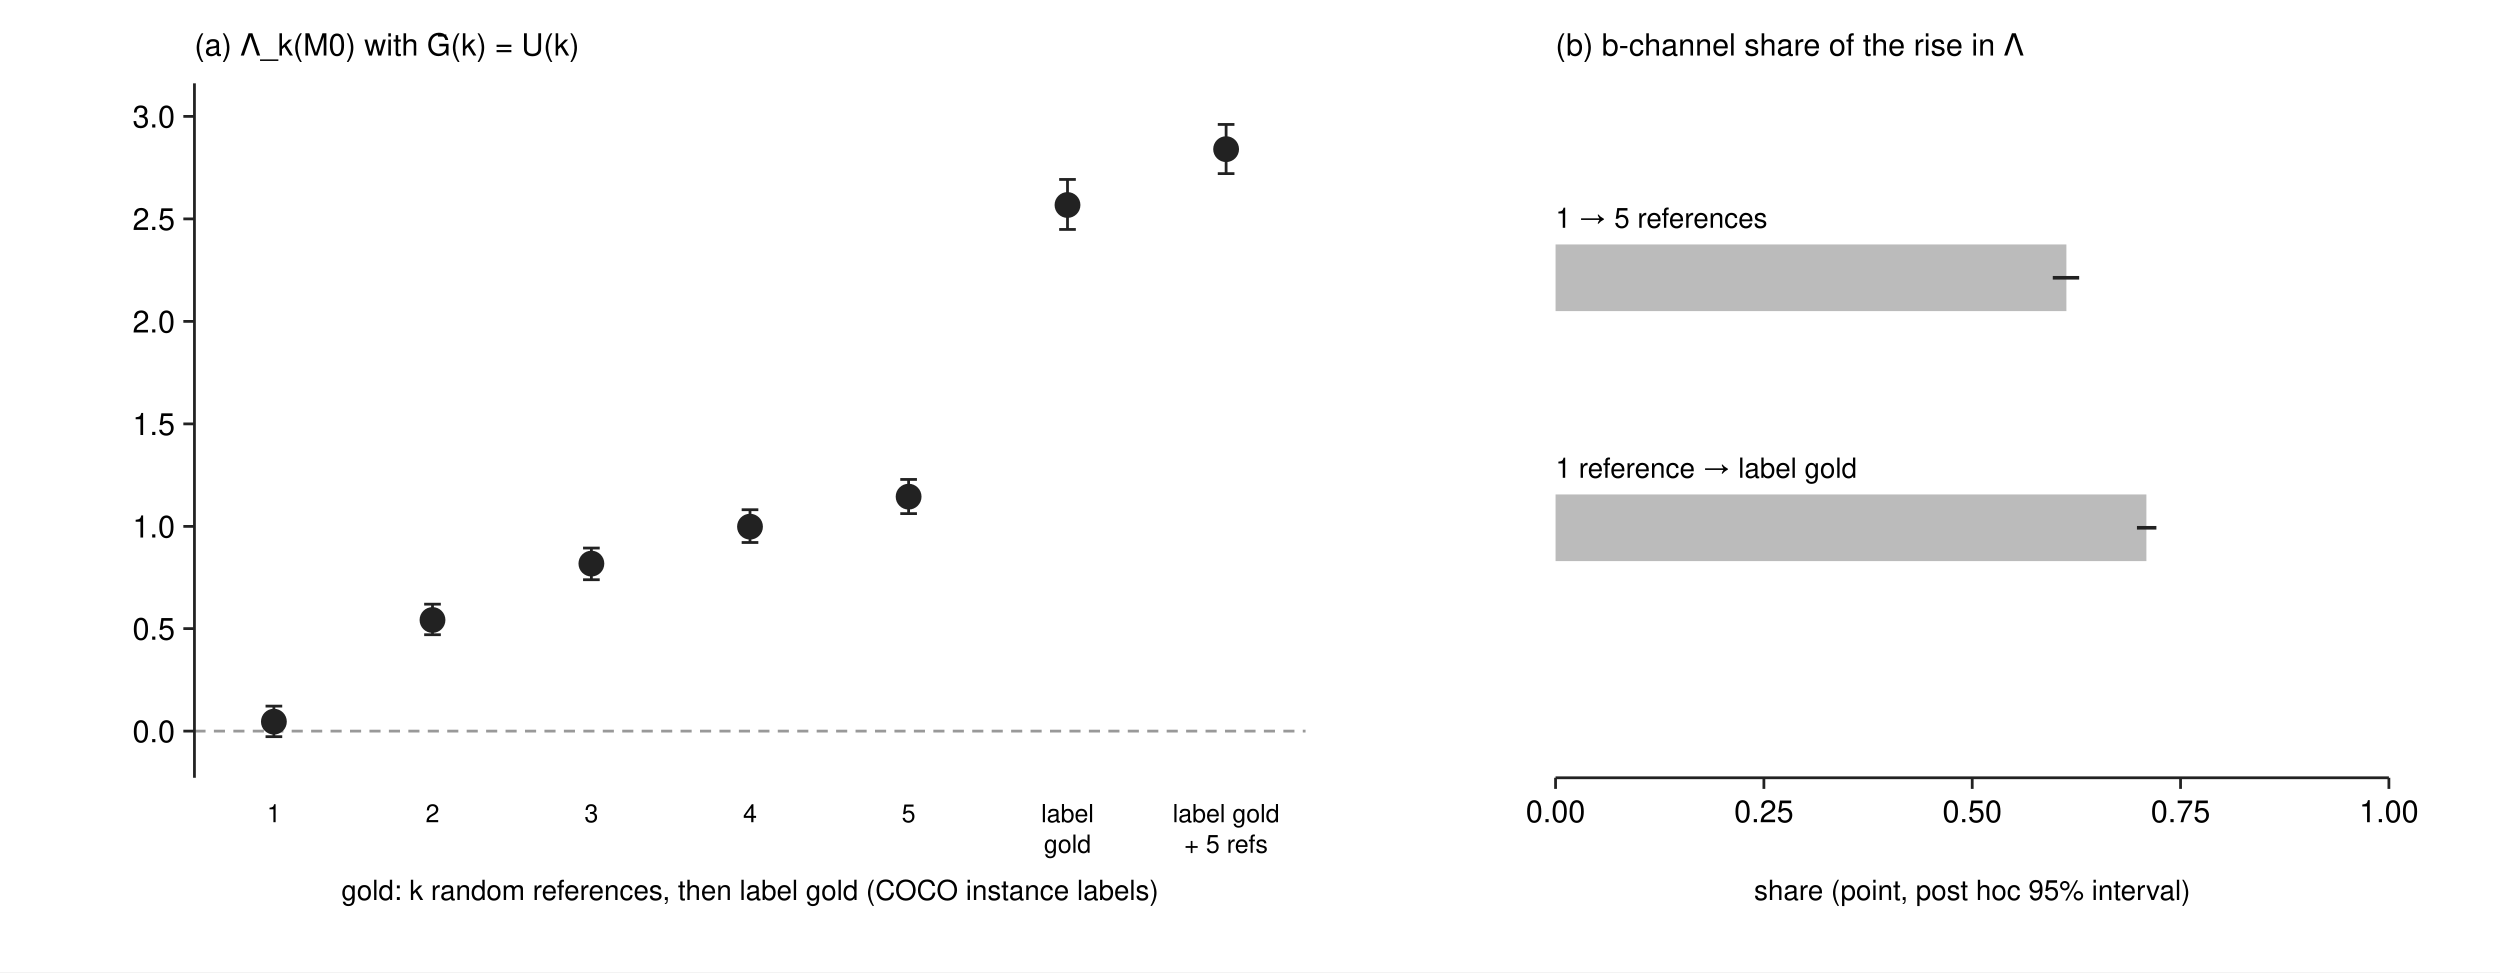
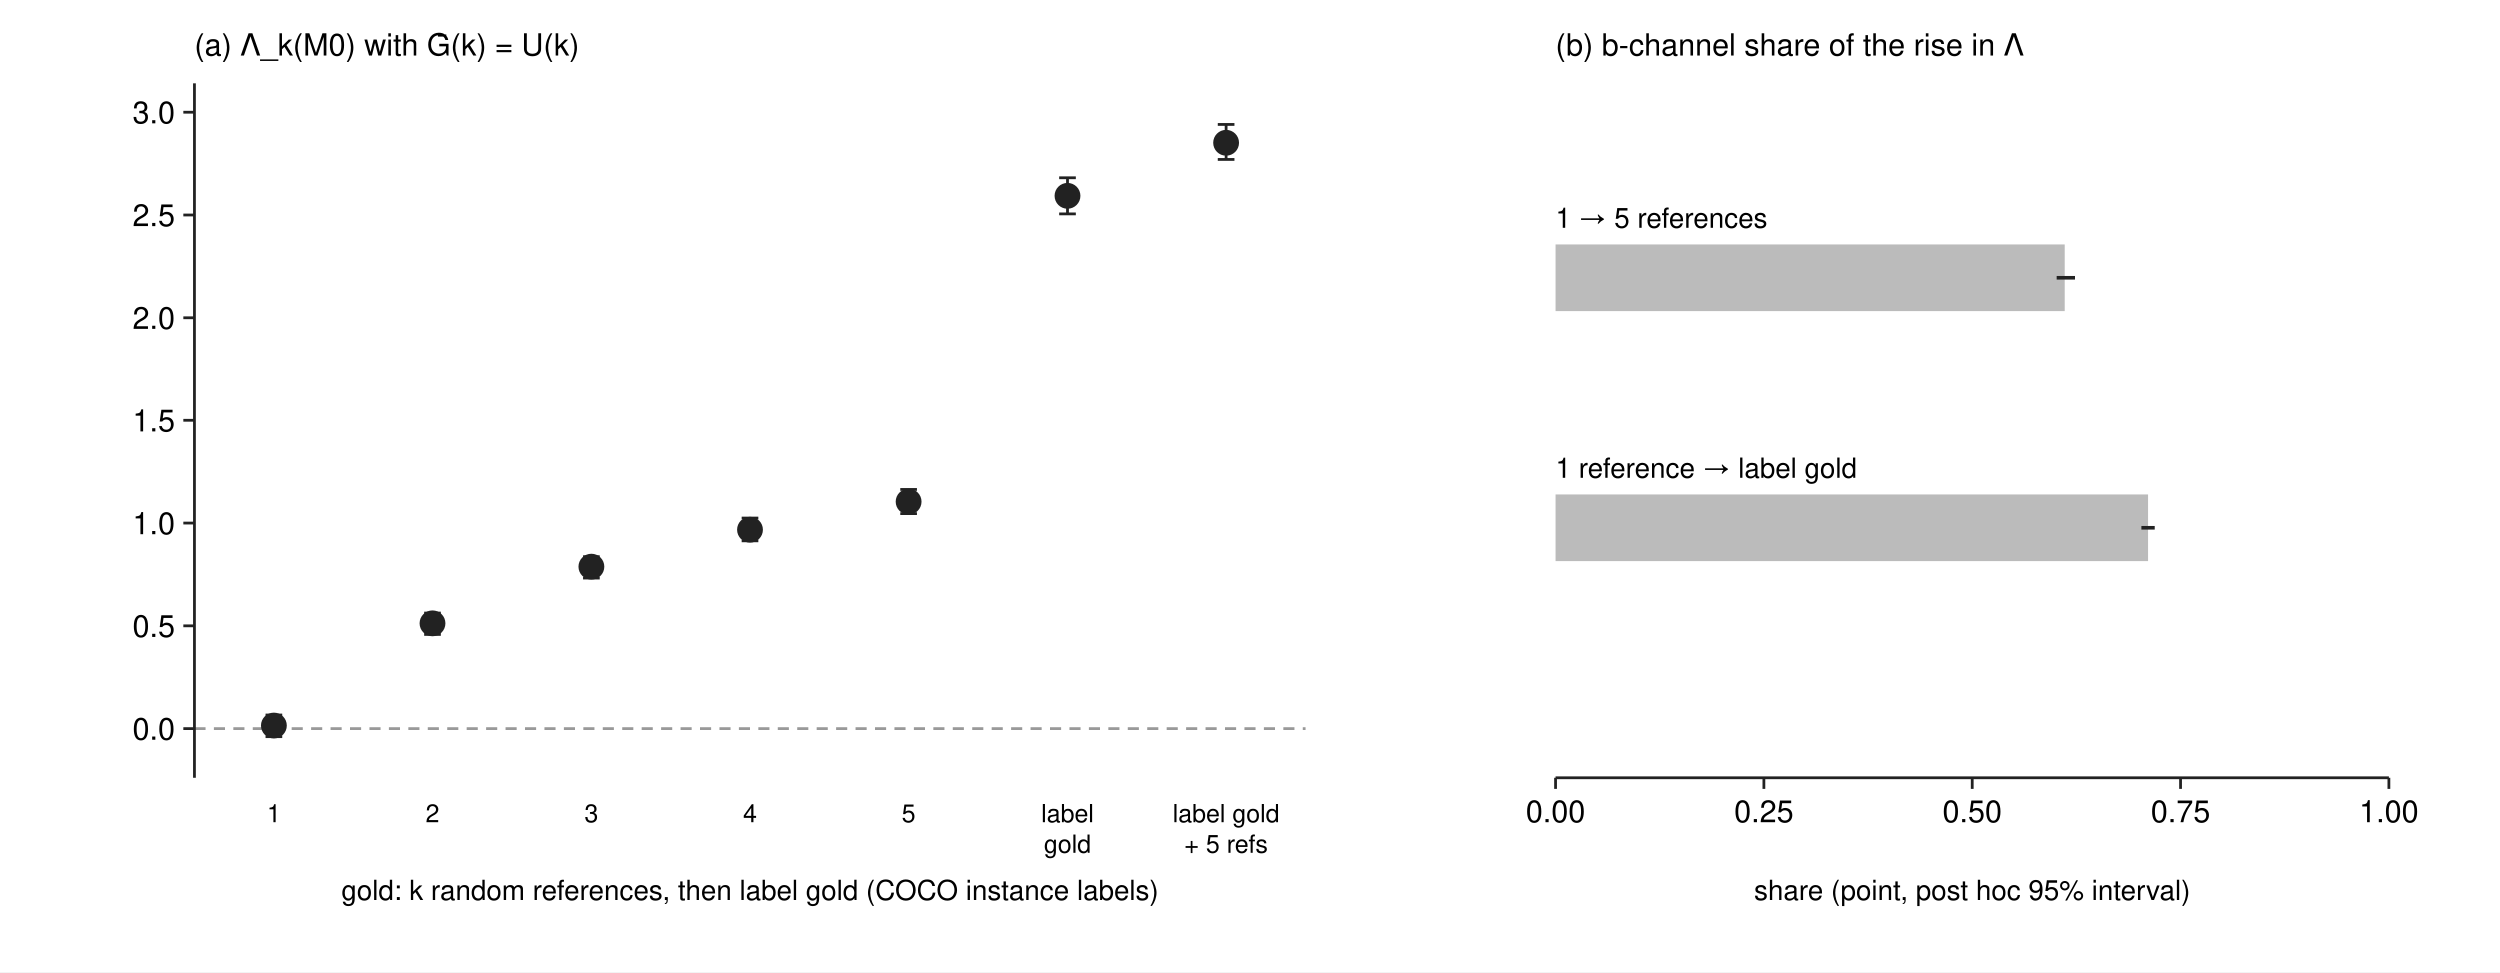
<svg xmlns="http://www.w3.org/2000/svg" width="900" height="350" viewBox="0 0 900 350" font-family="Helvetica, Arial, sans-serif" font-size="11">
  <rect width="900" height="350" fill="white" />
-   <line x1="70" y1="263.2" x2="470" y2="263.2" stroke="#999" stroke-dasharray="4 3" />
+   <line x1="70" y1="262.3" x2="470" y2="262.3" stroke="#999" stroke-dasharray="4 3" />
  <line x1="70" y1="30" x2="70" y2="280" stroke="#222" />
  <text x="70.0" y="20.0" text-anchor="start" font-size="11">(a) Λ_k(M0) with Ḡ(k) = U(k)</text>
-   <line x1="66" y1="263.2" x2="70" y2="263.2" stroke="#222" />
-   <text x="63.0" y="267.2" text-anchor="end" font-size="11">0.0</text>
-   <line x1="66" y1="226.3" x2="70" y2="226.3" stroke="#222" />
-   <text x="63.0" y="230.3" text-anchor="end" font-size="11">0.5</text>
-   <line x1="66" y1="189.5" x2="70" y2="189.5" stroke="#222" />
-   <text x="63.0" y="193.5" text-anchor="end" font-size="11">1.0</text>
-   <line x1="66" y1="152.6" x2="70" y2="152.6" stroke="#222" />
-   <text x="63.0" y="156.6" text-anchor="end" font-size="11">1.5</text>
-   <line x1="66" y1="115.7" x2="70" y2="115.7" stroke="#222" />
-   <text x="63.0" y="119.7" text-anchor="end" font-size="11">2.0</text>
-   <line x1="66" y1="78.8" x2="70" y2="78.8" stroke="#222" />
-   <text x="63.0" y="82.8" text-anchor="end" font-size="11">2.5</text>
-   <line x1="66" y1="41.9" x2="70" y2="41.9" stroke="#222" />
-   <text x="63.0" y="45.9" text-anchor="end" font-size="11">3.0</text>
-   <line x1="98.6" y1="265.2" x2="98.6" y2="254.2" stroke="#222" stroke-width="1" />
+   <line x1="66" y1="262.3" x2="70" y2="262.3" stroke="#222" />
+   <text x="63.0" y="266.3" text-anchor="end" font-size="11">0.0</text>
+   <line x1="66" y1="225.3" x2="70" y2="225.3" stroke="#222" />
+   <text x="63.0" y="229.3" text-anchor="end" font-size="11">0.5</text>
+   <line x1="66" y1="188.3" x2="70" y2="188.3" stroke="#222" />
+   <text x="63.0" y="192.3" text-anchor="end" font-size="11">1.0</text>
+   <line x1="66" y1="151.3" x2="70" y2="151.3" stroke="#222" />
+   <text x="63.0" y="155.3" text-anchor="end" font-size="11">1.5</text>
+   <line x1="66" y1="114.4" x2="70" y2="114.4" stroke="#222" />
+   <text x="63.0" y="118.4" text-anchor="end" font-size="11">2.0</text>
+   <line x1="66" y1="77.4" x2="70" y2="77.4" stroke="#222" />
+   <text x="63.0" y="81.4" text-anchor="end" font-size="11">2.5</text>
+   <line x1="66" y1="40.4" x2="70" y2="40.4" stroke="#222" />
+   <text x="63.0" y="44.4" text-anchor="end" font-size="11">3.0</text>
+   <line x1="98.6" y1="265.2" x2="98.6" y2="257.4" stroke="#222" stroke-width="1" />
  <line x1="95.6" y1="265.2" x2="101.6" y2="265.2" stroke="#222" />
-   <line x1="95.6" y1="254.2" x2="101.6" y2="254.2" stroke="#222" />
-   <circle cx="98.6" cy="259.8" r="4" fill="#222" stroke="#222" stroke-width="1.3" />
+   <line x1="95.6" y1="257.4" x2="101.6" y2="257.4" stroke="#222" />
+   <circle cx="98.6" cy="261.2" r="4" fill="#222" stroke="#222" stroke-width="1.3" />
  <text x="98.6" y="296.0" text-anchor="middle" font-size="9">1</text>
-   <line x1="155.7" y1="228.5" x2="155.7" y2="217.5" stroke="#222" stroke-width="1" />
-   <line x1="152.7" y1="228.5" x2="158.7" y2="228.5" stroke="#222" />
-   <line x1="152.7" y1="217.5" x2="158.7" y2="217.5" stroke="#222" />
-   <circle cx="155.7" cy="223.2" r="4" fill="#222" stroke="#222" stroke-width="1.3" />
+   <line x1="155.7" y1="228.4" x2="155.7" y2="220.7" stroke="#222" stroke-width="1" />
+   <line x1="152.7" y1="228.4" x2="158.7" y2="228.4" stroke="#222" />
+   <line x1="152.7" y1="220.7" x2="158.7" y2="220.7" stroke="#222" />
+   <circle cx="155.7" cy="224.4" r="4" fill="#222" stroke="#222" stroke-width="1.3" />
  <text x="155.7" y="296.0" text-anchor="middle" font-size="9">2</text>
-   <line x1="212.9" y1="208.7" x2="212.9" y2="197.3" stroke="#222" stroke-width="1" />
-   <line x1="209.9" y1="208.7" x2="215.9" y2="208.7" stroke="#222" />
-   <line x1="209.9" y1="197.3" x2="215.9" y2="197.3" stroke="#222" />
-   <circle cx="212.9" cy="202.9" r="4" fill="#222" stroke="#222" stroke-width="1.3" />
+   <line x1="212.9" y1="208.1" x2="212.9" y2="200.4" stroke="#222" stroke-width="1" />
+   <line x1="209.9" y1="208.1" x2="215.9" y2="208.1" stroke="#222" />
+   <line x1="209.9" y1="200.4" x2="215.9" y2="200.4" stroke="#222" />
+   <circle cx="212.9" cy="204.0" r="4" fill="#222" stroke="#222" stroke-width="1.3" />
  <text x="212.9" y="296.0" text-anchor="middle" font-size="9">3</text>
-   <line x1="270.0" y1="195.3" x2="270.0" y2="183.5" stroke="#222" stroke-width="1" />
-   <line x1="267.0" y1="195.3" x2="273.0" y2="195.3" stroke="#222" />
-   <line x1="267.0" y1="183.5" x2="273.0" y2="183.5" stroke="#222" />
-   <circle cx="270.0" cy="189.6" r="4" fill="#222" stroke="#222" stroke-width="1.3" />
+   <line x1="270.0" y1="194.7" x2="270.0" y2="186.5" stroke="#222" stroke-width="1" />
+   <line x1="267.0" y1="194.7" x2="273.0" y2="194.7" stroke="#222" />
+   <line x1="267.0" y1="186.5" x2="273.0" y2="186.5" stroke="#222" />
+   <circle cx="270.0" cy="190.7" r="4" fill="#222" stroke="#222" stroke-width="1.3" />
  <text x="270.0" y="296.0" text-anchor="middle" font-size="9">4</text>
-   <line x1="327.1" y1="184.9" x2="327.1" y2="172.6" stroke="#222" stroke-width="1" />
+   <line x1="327.1" y1="184.9" x2="327.1" y2="176.2" stroke="#222" stroke-width="1" />
  <line x1="324.1" y1="184.9" x2="330.1" y2="184.9" stroke="#222" />
-   <line x1="324.1" y1="172.6" x2="330.1" y2="172.6" stroke="#222" />
-   <circle cx="327.1" cy="178.8" r="4" fill="#222" stroke="#222" stroke-width="1.3" />
+   <line x1="324.1" y1="176.2" x2="330.1" y2="176.2" stroke="#222" />
+   <circle cx="327.1" cy="180.6" r="4" fill="#222" stroke="#222" stroke-width="1.3" />
  <text x="327.1" y="296.0" text-anchor="middle" font-size="9">5</text>
-   <line x1="384.3" y1="82.6" x2="384.3" y2="64.6" stroke="#222" stroke-width="1" />
-   <line x1="381.3" y1="82.6" x2="387.3" y2="82.6" stroke="#222" />
-   <line x1="381.3" y1="64.6" x2="387.3" y2="64.6" stroke="#222" />
-   <circle cx="384.3" cy="73.8" r="4" fill="#222" stroke="#222" stroke-width="1.3" />
+   <line x1="384.3" y1="77.0" x2="384.3" y2="64.0" stroke="#222" stroke-width="1" />
+   <line x1="381.3" y1="77.0" x2="387.3" y2="77.0" stroke="#222" />
+   <line x1="381.3" y1="64.0" x2="387.3" y2="64.0" stroke="#222" />
+   <circle cx="384.3" cy="70.5" r="4" fill="#222" stroke="#222" stroke-width="1.3" />
  <text x="384.3" y="296.0" text-anchor="middle" font-size="9">label</text>
  <text x="384.3" y="307.0" text-anchor="middle" font-size="9">gold</text>
-   <line x1="441.4" y1="62.5" x2="441.4" y2="44.8" stroke="#222" stroke-width="1" />
-   <line x1="438.4" y1="62.5" x2="444.4" y2="62.5" stroke="#222" />
+   <line x1="441.4" y1="57.4" x2="441.4" y2="44.8" stroke="#222" stroke-width="1" />
+   <line x1="438.4" y1="57.4" x2="444.4" y2="57.4" stroke="#222" />
  <line x1="438.4" y1="44.8" x2="444.4" y2="44.8" stroke="#222" />
-   <circle cx="441.4" cy="53.7" r="4" fill="#222" stroke="#222" stroke-width="1.3" />
+   <circle cx="441.4" cy="51.4" r="4" fill="#222" stroke="#222" stroke-width="1.3" />
  <text x="441.4" y="296.0" text-anchor="middle" font-size="9">label gold</text>
  <text x="441.4" y="307.0" text-anchor="middle" font-size="9">+ 5 refs</text>
  <text x="270.0" y="324.0" text-anchor="middle" font-size="10">gold: k random references, then label gold (COCO instance labels)</text>
  <text x="560.0" y="20.0" text-anchor="start" font-size="11">(b) b-channel share of the rise in Λ</text>
  <line x1="560" y1="280" x2="860" y2="280" stroke="#222" />
  <line x1="560.0" y1="280" x2="560.0" y2="284" stroke="#222" />
  <text x="560.0" y="296.0" text-anchor="middle" font-size="11">0.00</text>
  <line x1="635.0" y1="280" x2="635.0" y2="284" stroke="#222" />
  <text x="635.0" y="296.0" text-anchor="middle" font-size="11">0.25</text>
  <line x1="710.0" y1="280" x2="710.0" y2="284" stroke="#222" />
  <text x="710.0" y="296.0" text-anchor="middle" font-size="11">0.50</text>
  <line x1="785.0" y1="280" x2="785.0" y2="284" stroke="#222" />
  <text x="785.0" y="296.0" text-anchor="middle" font-size="11">0.75</text>
  <line x1="860.0" y1="280" x2="860.0" y2="284" stroke="#222" />
  <text x="860.0" y="296.0" text-anchor="middle" font-size="11">1.00</text>
-   <rect x="560" y="88" width="183.9" height="24" fill="#bbb" />
-   <line x1="739.0" y1="100" x2="748.5" y2="100" stroke="#222" stroke-width="1.3" />
+   <rect x="560" y="88" width="183.3" height="24" fill="#bbb" />
+   <line x1="740.4" y1="100" x2="747.0" y2="100" stroke="#222" stroke-width="1.3" />
  <text x="560.0" y="82.0" text-anchor="start" font-size="10">1 → 5 references</text>
-   <rect x="560" y="178" width="212.7" height="24" fill="#bbb" />
-   <line x1="769.3" y1="190" x2="776.3" y2="190" stroke="#222" stroke-width="1.3" />
+   <rect x="560" y="178" width="213.3" height="24" fill="#bbb" />
+   <line x1="770.9" y1="190" x2="775.7" y2="190" stroke="#222" stroke-width="1.3" />
  <text x="560.0" y="172.0" text-anchor="start" font-size="10">1 reference → label gold</text>
  <text x="710.0" y="324.0" text-anchor="middle" font-size="10">share (point, post hoc 95% interval)</text>
</svg>
